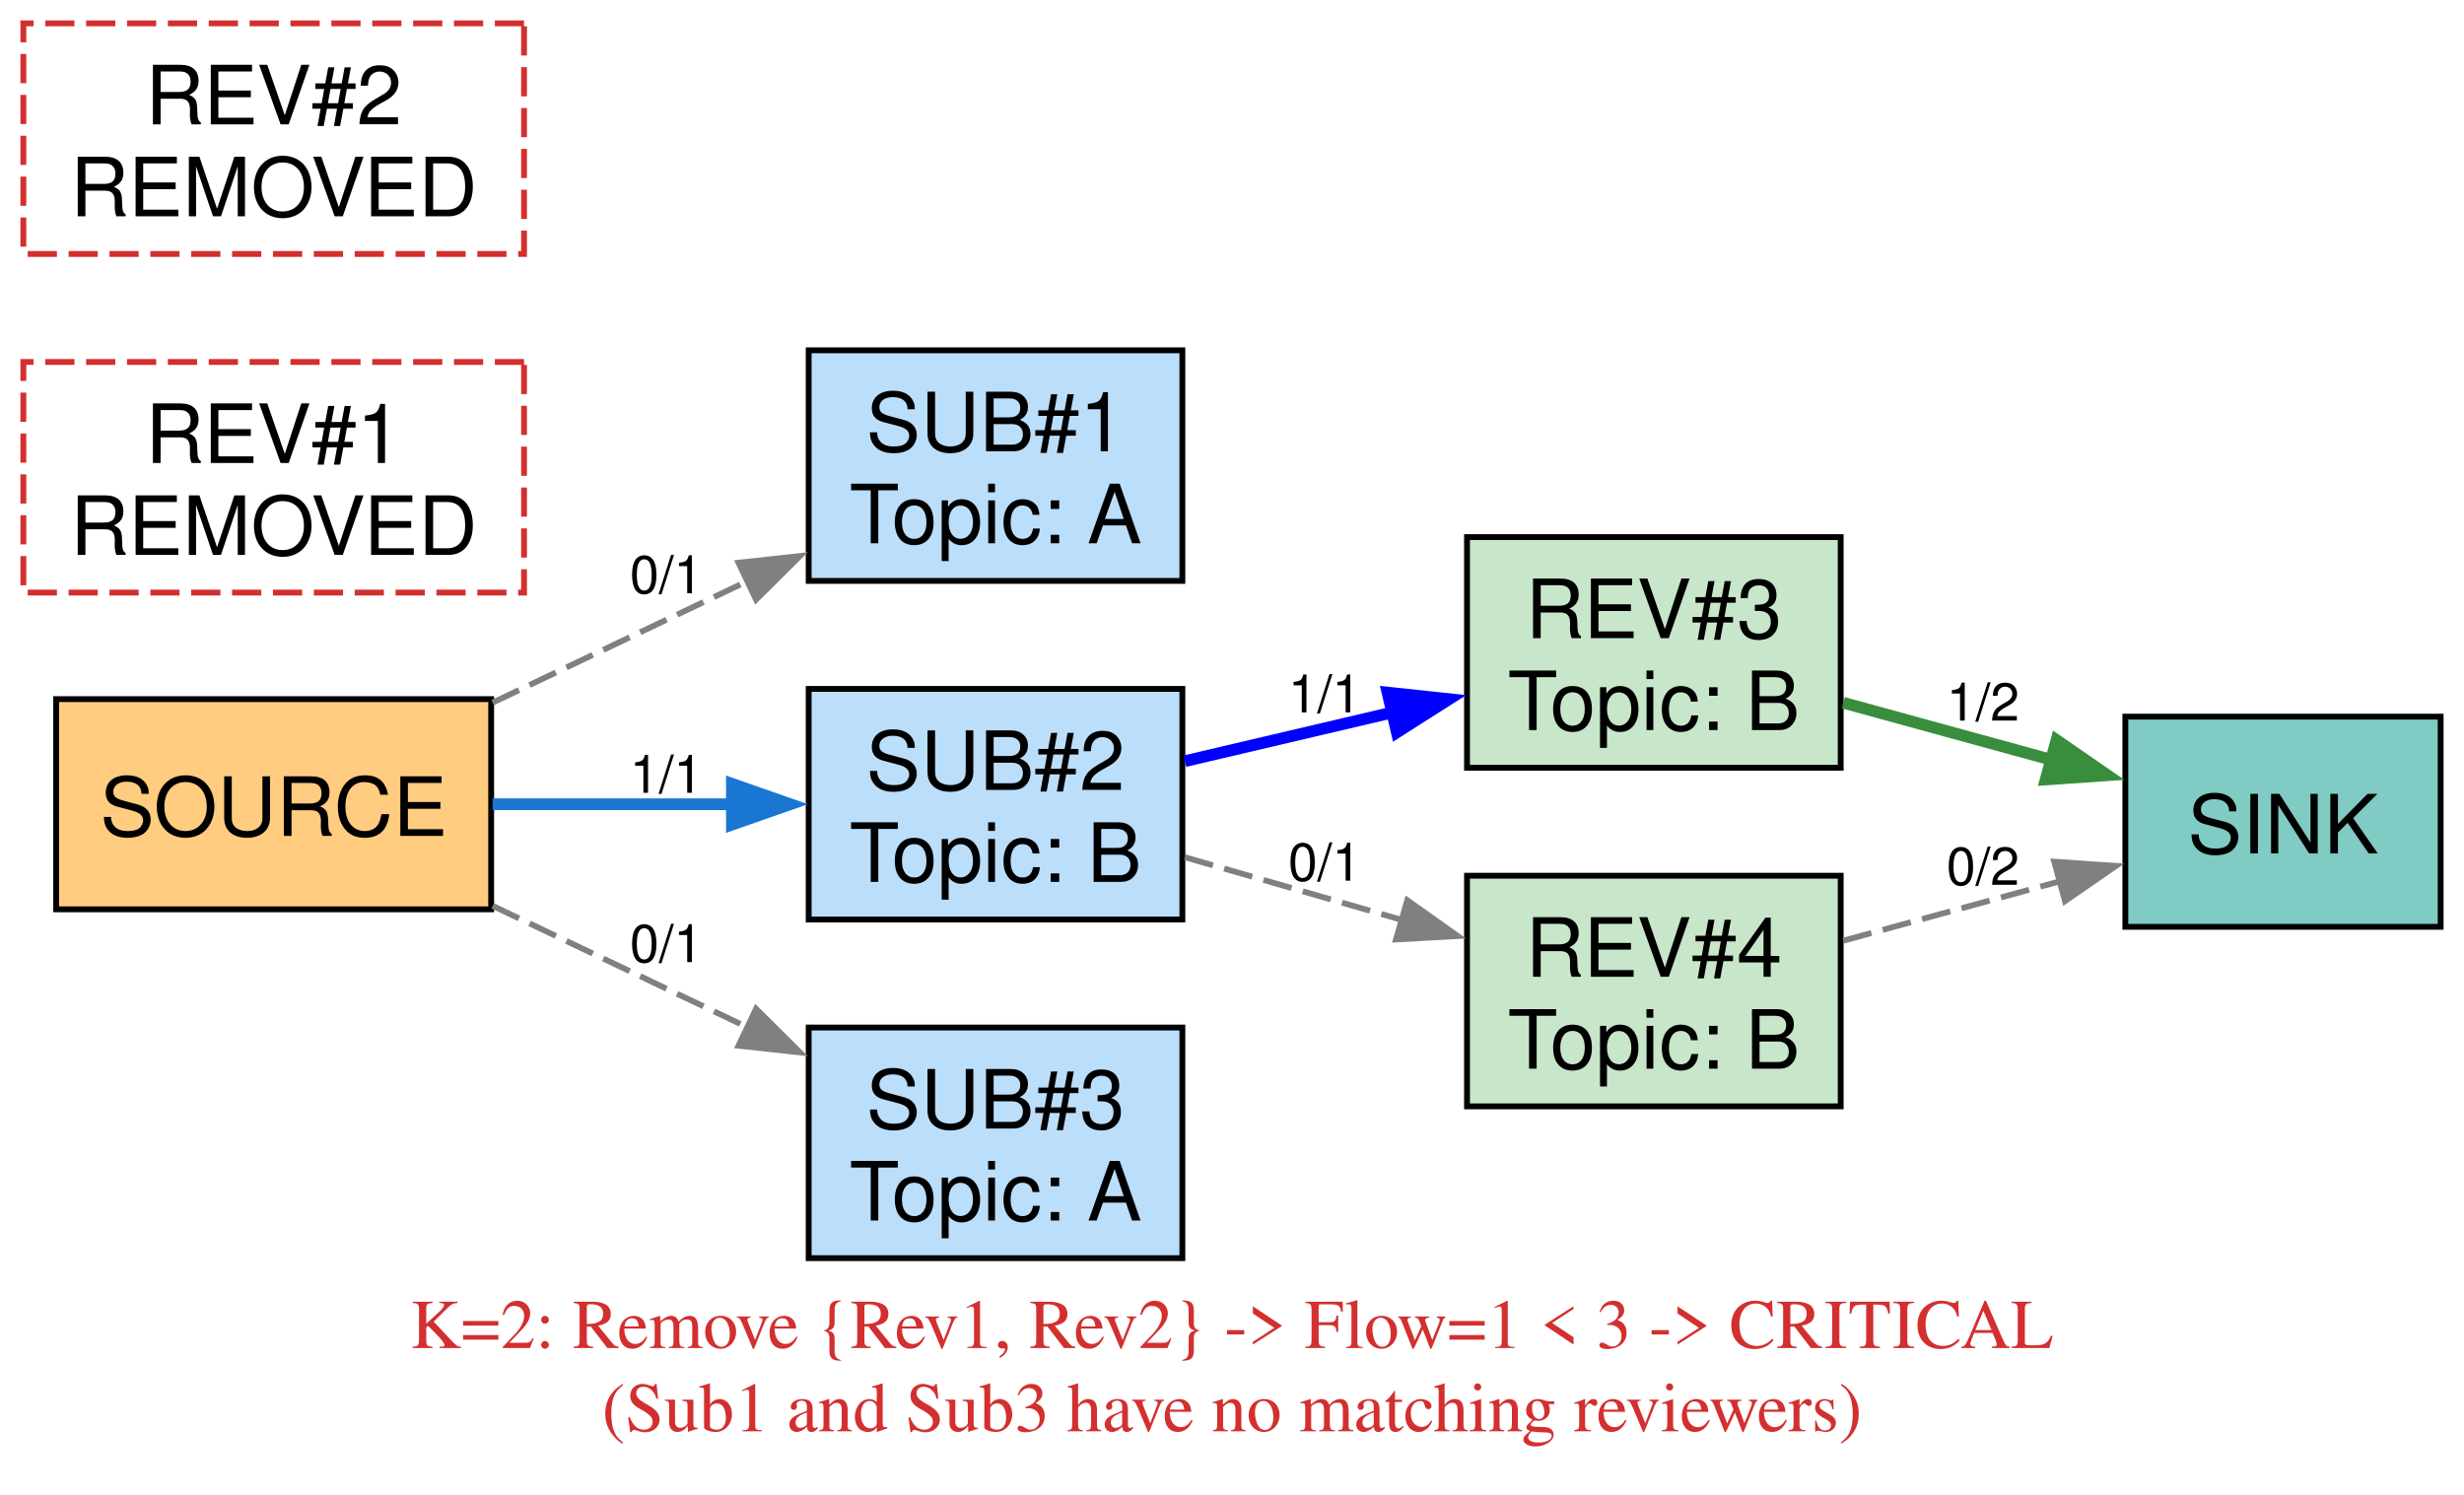
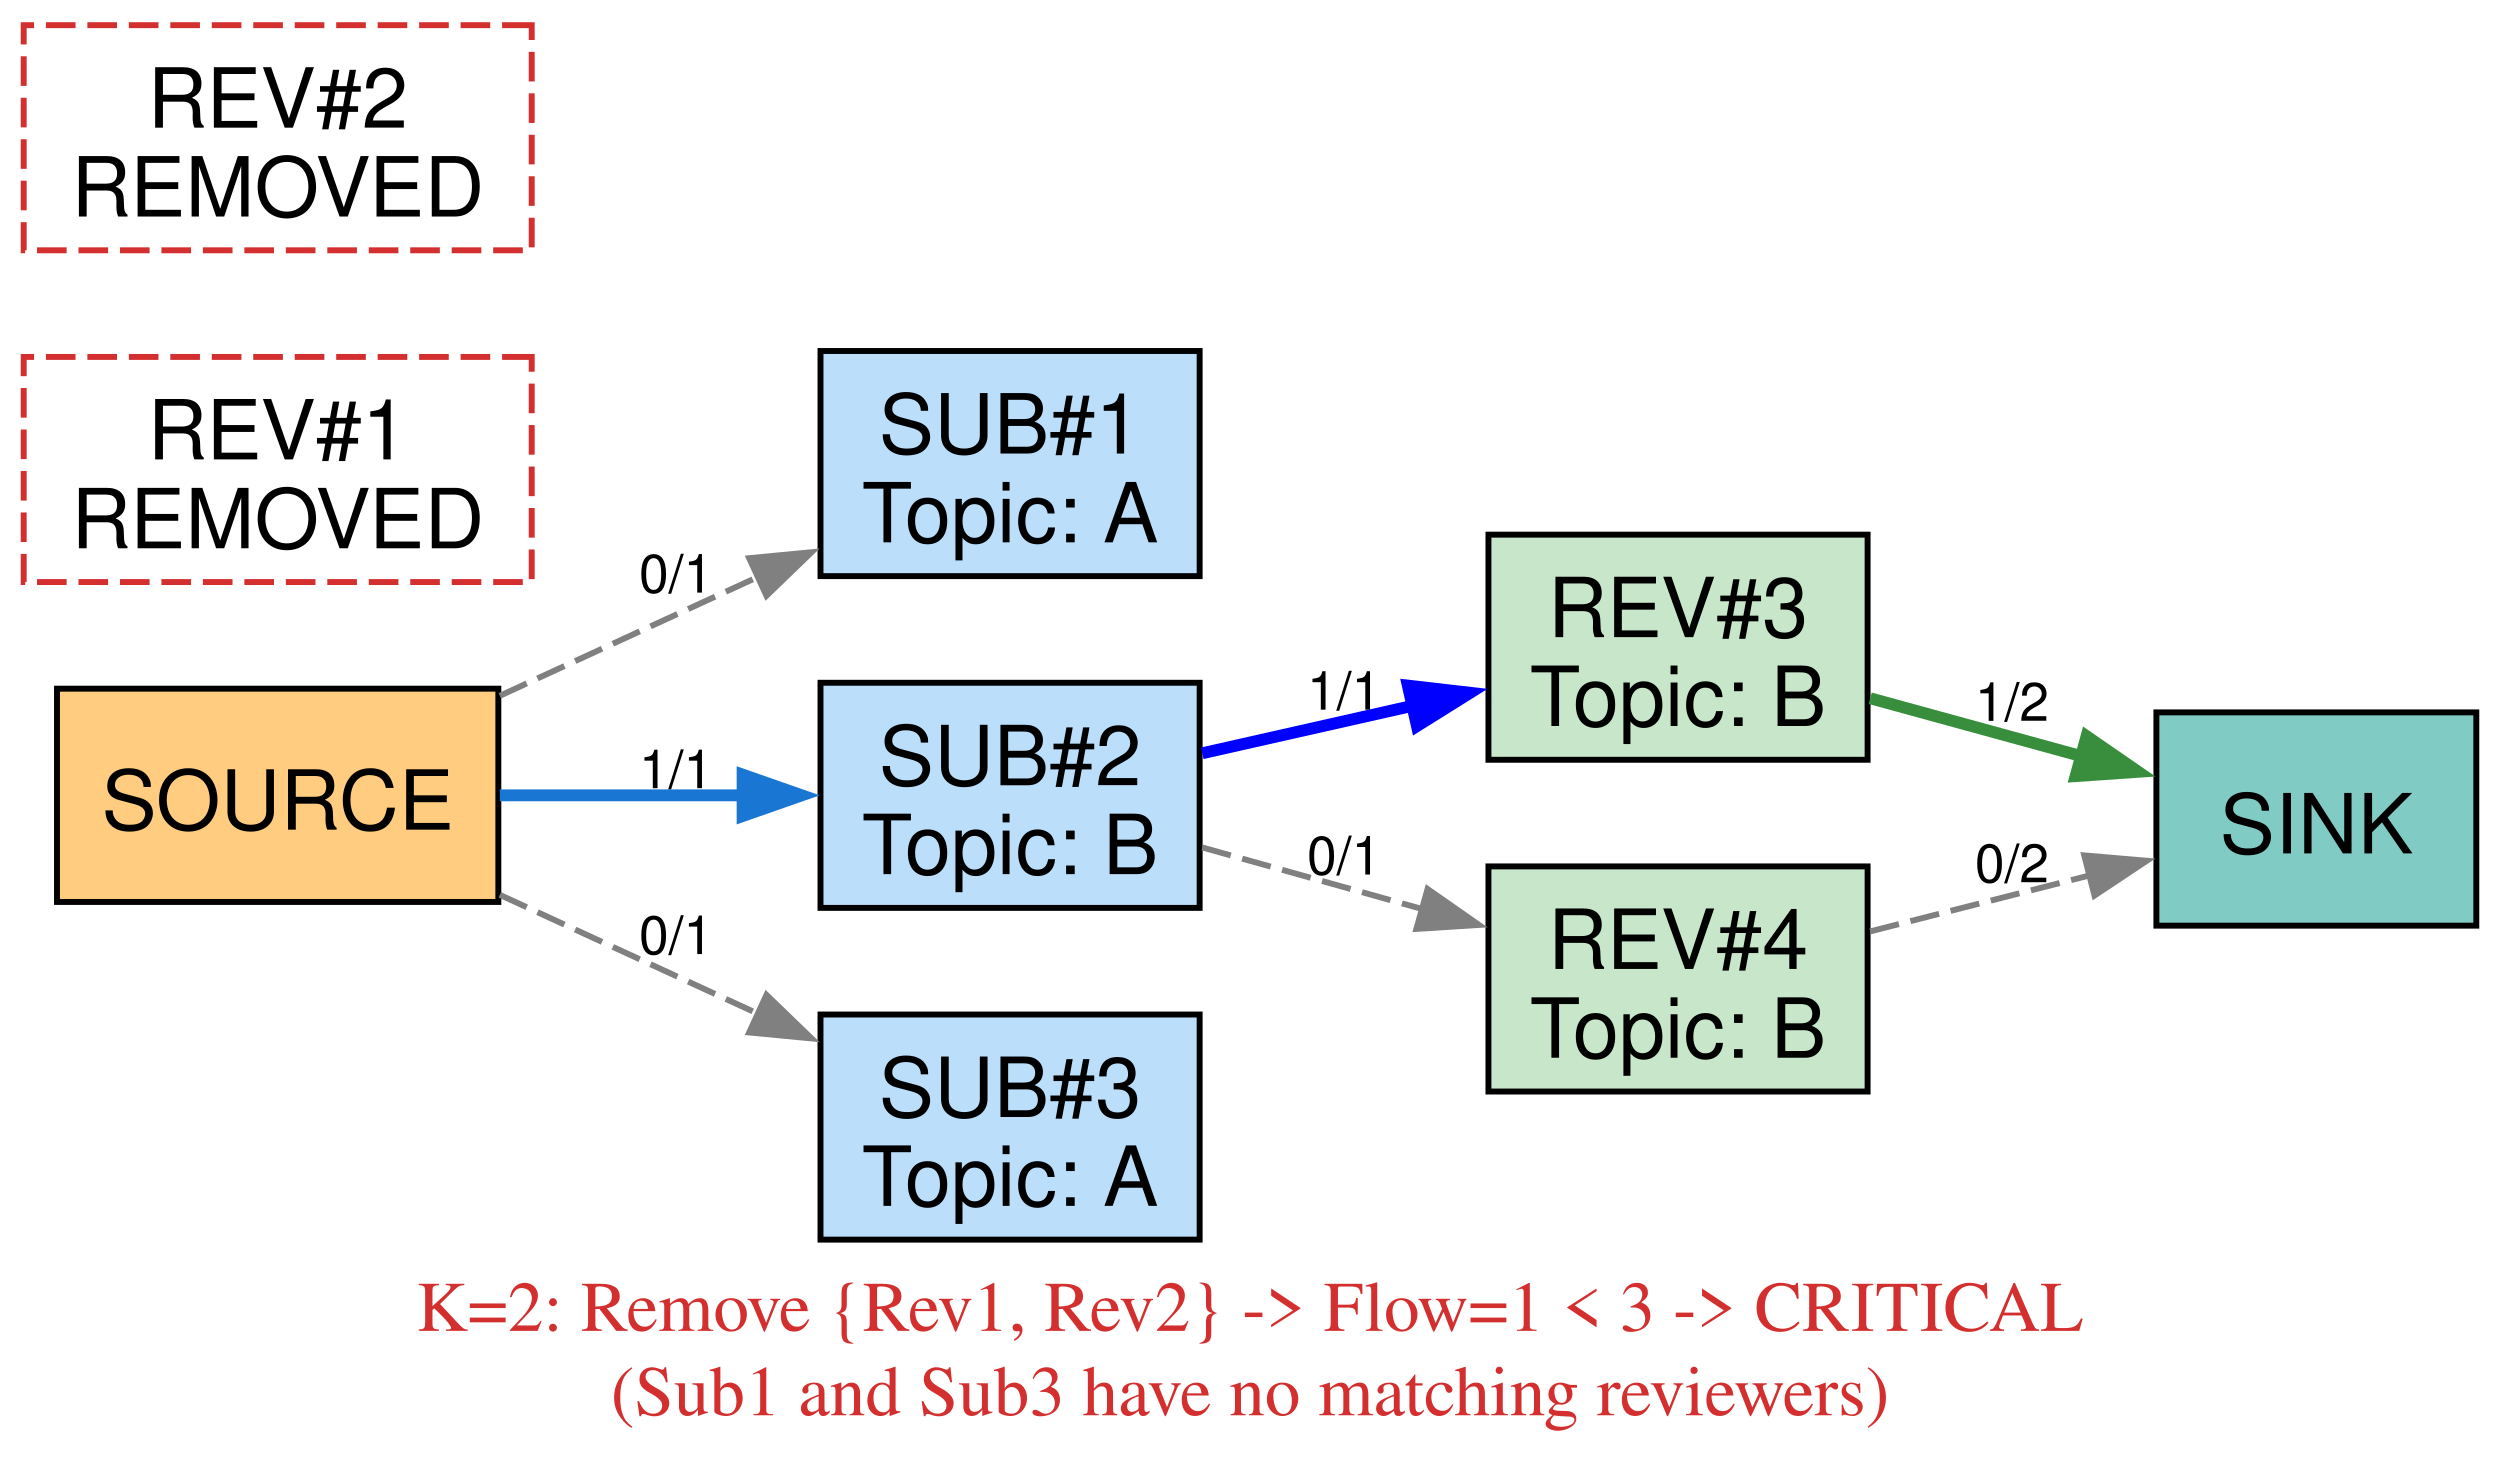
- <svg xmlns="http://www.w3.org/2000/svg" width="422pt" height="256pt" viewBox="0.00 0.00 422.00 256.00">
-   <g id="graph0" class="graph" transform="scale(1 1) rotate(0) translate(4 252)">
+ <svg xmlns="http://www.w3.org/2000/svg" width="422pt" height="250pt" viewBox="0.00 0.00 422.00 249.50">
+   <g id="graph0" class="graph" transform="scale(1 1) rotate(0) translate(4 245.5)">
    <text text-anchor="middle" x="207" y="-21.1" font-family="Times,serif" font-size="12.00" fill="#d32f2f">K=2: Remove {Rev1, Rev2} -&gt; Flow=1 &lt; 3 -&gt; CRITICAL</text>
    <text text-anchor="middle" x="207" y="-6.85" font-family="Times,serif" font-size="12.00" fill="#d32f2f">(Sub1 and Sub3 have no matching reviewers)</text>
    <g id="node1" class="node">
-       <polygon fill="#ffcc80" stroke="black" points="80.12,-132.25 5.62,-132.25 5.62,-96.25 80.12,-96.25 80.12,-132.25" />
-       <text text-anchor="middle" x="42.88" y="-108.83" font-family="Helvetica,sans-Serif" font-size="14.00">SOURCE</text>
+       <polygon fill="#ffcc80" stroke="black" points="80.12,-129.5 5.62,-129.5 5.62,-93.5 80.12,-93.5 80.12,-129.5" />
+       <text text-anchor="middle" x="42.88" y="-105.7" font-family="Helvetica,sans-Serif" font-size="14.00">SOURCE</text>
    </g>
    <g id="node3" class="node">
-       <polygon fill="#bbdefb" stroke="black" points="198.5,-192 134.5,-192 134.5,-152.5 198.5,-152.5 198.5,-192" />
-       <text text-anchor="middle" x="166.5" y="-174.7" font-family="Helvetica,sans-Serif" font-size="14.00">SUB#1</text>
-       <text text-anchor="middle" x="166.5" y="-158.95" font-family="Helvetica,sans-Serif" font-size="14.00">Topic: A</text>
+       <polygon fill="#bbdefb" stroke="black" points="198.5,-186.5 134.5,-186.5 134.5,-148.5 198.5,-148.5 198.5,-186.5" />
+       <text text-anchor="middle" x="166.5" y="-169.2" font-family="Helvetica,sans-Serif" font-size="14.00">SUB#1</text>
+       <text text-anchor="middle" x="166.5" y="-154.2" font-family="Helvetica,sans-Serif" font-size="14.00">Topic: A</text>
    </g>
    <g id="edge1" class="edge">
-       <path fill="none" stroke="gray" stroke-dasharray="5,2" d="M80.37,-131.65C94.22,-138.26 110.08,-145.82 124.34,-152.62" />
-       <polygon fill="gray" stroke="gray" points="122.48,-155.61 133.01,-156.76 125.49,-149.29 122.48,-155.61" />
-       <text text-anchor="middle" x="110.12" y="-150.39" font-family="Helvetica,sans-Serif" font-size="9.00">0/1</text>
+       <path fill="none" stroke="gray" stroke-dasharray="5,2" d="M80.37,-128.3C94.08,-134.62 109.78,-141.84 123.92,-148.36" />
+       <polygon fill="gray" stroke="gray" points="122.46,-151.53 133,-152.54 125.38,-145.18 122.46,-151.53" />
+       <text text-anchor="middle" x="110.12" y="-145.72" font-family="Helvetica,sans-Serif" font-size="9.00">0/1</text>
    </g>
    <g id="node4" class="node">
-       <polygon fill="#bbdefb" stroke="black" points="198.5,-134 134.5,-134 134.5,-94.5 198.5,-94.5 198.5,-134" />
-       <text text-anchor="middle" x="166.5" y="-116.7" font-family="Helvetica,sans-Serif" font-size="14.00">SUB#2</text>
-       <text text-anchor="middle" x="166.5" y="-100.95" font-family="Helvetica,sans-Serif" font-size="14.00">Topic: B</text>
+       <polygon fill="#bbdefb" stroke="black" points="198.5,-130.5 134.5,-130.5 134.5,-92.5 198.5,-92.5 198.5,-130.5" />
+       <text text-anchor="middle" x="166.5" y="-113.2" font-family="Helvetica,sans-Serif" font-size="14.00">SUB#2</text>
+       <text text-anchor="middle" x="166.5" y="-98.2" font-family="Helvetica,sans-Serif" font-size="14.00">Topic: B</text>
    </g>
    <g id="edge2" class="edge">
-       <path fill="none" stroke="#1976d2" stroke-width="2" d="M80.37,-114.25C93.28,-114.25 107.94,-114.25 121.41,-114.25" />
-       <polygon fill="#1976d2" stroke="#1976d2" stroke-width="2" points="121.35,-117.75 131.35,-114.25 121.35,-110.75 121.35,-117.75" />
-       <text text-anchor="middle" x="110.12" y="-116.2" font-family="Helvetica,sans-Serif" font-size="9.00">1/1</text>
+       <path fill="none" stroke="#1976d2" stroke-width="2" d="M80.37,-111.5C93.28,-111.5 107.94,-111.5 121.41,-111.5" />
+       <polygon fill="#1976d2" stroke="#1976d2" stroke-width="2" points="121.35,-115 131.35,-111.5 121.35,-108 121.35,-115" />
+       <text text-anchor="middle" x="110.12" y="-112.7" font-family="Helvetica,sans-Serif" font-size="9.00">1/1</text>
    </g>
    <g id="node5" class="node">
-       <polygon fill="#bbdefb" stroke="black" points="198.5,-76 134.5,-76 134.5,-36.5 198.5,-36.5 198.5,-76" />
-       <text text-anchor="middle" x="166.5" y="-58.7" font-family="Helvetica,sans-Serif" font-size="14.00">SUB#3</text>
-       <text text-anchor="middle" x="166.5" y="-42.95" font-family="Helvetica,sans-Serif" font-size="14.00">Topic: A</text>
+       <polygon fill="#bbdefb" stroke="black" points="198.5,-74.5 134.5,-74.5 134.5,-36.5 198.5,-36.5 198.5,-74.5" />
+       <text text-anchor="middle" x="166.5" y="-57.2" font-family="Helvetica,sans-Serif" font-size="14.00">SUB#3</text>
+       <text text-anchor="middle" x="166.5" y="-42.2" font-family="Helvetica,sans-Serif" font-size="14.00">Topic: A</text>
    </g>
    <g id="edge3" class="edge">
-       <path fill="none" stroke="gray" stroke-dasharray="5,2" d="M80.37,-96.85C94.22,-90.24 110.08,-82.68 124.34,-75.88" />
-       <polygon fill="gray" stroke="gray" points="125.49,-79.21 133.01,-71.74 122.48,-72.89 125.49,-79.21" />
-       <text text-anchor="middle" x="110.12" y="-87.2" font-family="Helvetica,sans-Serif" font-size="9.00">0/1</text>
+       <path fill="none" stroke="gray" stroke-dasharray="5,2" d="M80.37,-94.7C94.08,-88.38 109.78,-81.16 123.92,-74.64" />
+       <polygon fill="gray" stroke="gray" points="125.38,-77.82 133,-70.46 122.46,-71.47 125.38,-77.82" />
+       <text text-anchor="middle" x="110.12" y="-84.7" font-family="Helvetica,sans-Serif" font-size="9.00">0/1</text>
    </g>
    <g id="node2" class="node">
-       <polygon fill="#80cbc4" stroke="black" points="414,-129.25 360,-129.25 360,-93.25 414,-93.25 414,-129.25" />
-       <text text-anchor="middle" x="387" y="-105.83" font-family="Helvetica,sans-Serif" font-size="14.00">SINK</text>
+       <polygon fill="#80cbc4" stroke="black" points="414,-125.5 360,-125.5 360,-89.5 414,-89.5 414,-125.5" />
+       <text text-anchor="middle" x="387" y="-101.7" font-family="Helvetica,sans-Serif" font-size="14.00">SINK</text>
    </g>
    <g id="node8" class="node">
-       <polygon fill="#c8e6c9" stroke="black" points="311.25,-160 247.25,-160 247.25,-120.5 311.25,-120.5 311.25,-160" />
-       <text text-anchor="middle" x="279.25" y="-142.7" font-family="Helvetica,sans-Serif" font-size="14.00">REV#3</text>
-       <text text-anchor="middle" x="279.25" y="-126.95" font-family="Helvetica,sans-Serif" font-size="14.00">Topic: B</text>
+       <polygon fill="#c8e6c9" stroke="black" points="311.25,-155.5 247.25,-155.5 247.25,-117.5 311.25,-117.5 311.25,-155.5" />
+       <text text-anchor="middle" x="279.25" y="-138.2" font-family="Helvetica,sans-Serif" font-size="14.00">REV#3</text>
+       <text text-anchor="middle" x="279.25" y="-123.2" font-family="Helvetica,sans-Serif" font-size="14.00">Topic: B</text>
    </g>
    <g id="edge4" class="edge">
-       <path fill="none" stroke="blue" stroke-width="2" d="M198.94,-121.63C210.02,-124.23 222.69,-127.21 234.6,-130" />
-       <polygon fill="blue" stroke="blue" stroke-width="2" points="233.63,-133.37 244.17,-132.25 235.23,-126.56 233.63,-133.37" />
-       <text text-anchor="middle" x="222.88" y="-129.98" font-family="Helvetica,sans-Serif" font-size="9.00">1/1</text>
+       <path fill="none" stroke="blue" stroke-width="2" d="M198.94,-118.6C210.02,-121.1 222.69,-123.96 234.6,-126.65" />
+       <polygon fill="blue" stroke="blue" stroke-width="2" points="233.64,-130.02 244.16,-128.81 235.18,-123.19 233.64,-130.02" />
+       <text text-anchor="middle" x="222.88" y="-125.95" font-family="Helvetica,sans-Serif" font-size="9.00">1/1</text>
    </g>
    <g id="node9" class="node">
-       <polygon fill="#c8e6c9" stroke="black" points="311.25,-102 247.25,-102 247.25,-62.5 311.25,-62.5 311.25,-102" />
-       <text text-anchor="middle" x="279.25" y="-84.7" font-family="Helvetica,sans-Serif" font-size="14.00">REV#4</text>
-       <text text-anchor="middle" x="279.25" y="-68.95" font-family="Helvetica,sans-Serif" font-size="14.00">Topic: B</text>
+       <polygon fill="#c8e6c9" stroke="black" points="311.25,-99.5 247.25,-99.5 247.25,-61.5 311.25,-61.5 311.25,-99.5" />
+       <text text-anchor="middle" x="279.25" y="-82.2" font-family="Helvetica,sans-Serif" font-size="14.00">REV#4</text>
+       <text text-anchor="middle" x="279.25" y="-67.2" font-family="Helvetica,sans-Serif" font-size="14.00">Topic: B</text>
    </g>
    <g id="edge5" class="edge">
-       <path fill="none" stroke="gray" stroke-dasharray="5,2" d="M198.94,-105.17C210.5,-101.83 223.77,-97.99 236.12,-94.42" />
-       <polygon fill="gray" stroke="gray" points="237.02,-97.8 245.66,-91.67 235.08,-91.08 237.02,-97.8" />
-       <text text-anchor="middle" x="222.88" y="-101.16" font-family="Helvetica,sans-Serif" font-size="9.00">0/1</text>
+       <path fill="none" stroke="gray" stroke-dasharray="5,2" d="M198.94,-102.7C210.5,-99.47 223.77,-95.75 236.12,-92.29" />
+       <polygon fill="gray" stroke="gray" points="236.97,-95.69 245.66,-89.62 235.08,-88.95 236.97,-95.69" />
+       <text text-anchor="middle" x="222.88" y="-98.13" font-family="Helvetica,sans-Serif" font-size="9.00">0/1</text>
    </g>
    <g id="node6" class="node">
-       <polygon fill="none" stroke="#d32f2f" stroke-dasharray="5,2" points="85.75,-190 0,-190 0,-150.5 85.75,-150.5 85.75,-190" />
-       <text text-anchor="middle" x="42.88" y="-172.7" font-family="Helvetica,sans-Serif" font-size="14.00">REV#1</text>
-       <text text-anchor="middle" x="42.88" y="-156.95" font-family="Helvetica,sans-Serif" font-size="14.00">REMOVED</text>
+       <polygon fill="none" stroke="#d32f2f" stroke-dasharray="5,2" points="85.75,-185.5 0,-185.5 0,-147.5 85.75,-147.5 85.75,-185.5" />
+       <text text-anchor="middle" x="42.88" y="-168.2" font-family="Helvetica,sans-Serif" font-size="14.00">REV#1</text>
+       <text text-anchor="middle" x="42.88" y="-153.2" font-family="Helvetica,sans-Serif" font-size="14.00">REMOVED</text>
    </g>
    <g id="node7" class="node">
-       <polygon fill="none" stroke="#d32f2f" stroke-dasharray="5,2" points="85.75,-248 0,-248 0,-208.5 85.75,-208.5 85.75,-248" />
-       <text text-anchor="middle" x="42.88" y="-230.7" font-family="Helvetica,sans-Serif" font-size="14.00">REV#2</text>
-       <text text-anchor="middle" x="42.88" y="-214.95" font-family="Helvetica,sans-Serif" font-size="14.00">REMOVED</text>
+       <polygon fill="none" stroke="#d32f2f" stroke-dasharray="5,2" points="85.75,-241.5 0,-241.5 0,-203.5 85.75,-203.5 85.75,-241.5" />
+       <text text-anchor="middle" x="42.88" y="-224.2" font-family="Helvetica,sans-Serif" font-size="14.00">REV#2</text>
+       <text text-anchor="middle" x="42.88" y="-209.2" font-family="Helvetica,sans-Serif" font-size="14.00">REMOVED</text>
    </g>
    <g id="edge6" class="edge">
-       <path fill="none" stroke="#388e3c" stroke-width="2" d="M311.69,-131.63C322.96,-128.54 335.79,-125.02 347.58,-121.79" />
-       <polygon fill="#388e3c" stroke="#388e3c" stroke-width="2" points="348.21,-125.24 356.93,-119.22 346.36,-118.49 348.21,-125.24" />
-       <text text-anchor="middle" x="335.62" y="-128.57" font-family="Helvetica,sans-Serif" font-size="9.00">1/2</text>
+       <path fill="none" stroke="#388e3c" stroke-width="2" d="M311.69,-127.88C322.96,-124.79 335.79,-121.27 347.58,-118.04" />
+       <polygon fill="#388e3c" stroke="#388e3c" stroke-width="2" points="348.21,-121.49 356.93,-115.47 346.36,-114.74 348.21,-121.49" />
+       <text text-anchor="middle" x="335.62" y="-124.07" font-family="Helvetica,sans-Serif" font-size="9.00">1/2</text>
    </g>
    <g id="edge7" class="edge">
-       <path fill="none" stroke="gray" stroke-dasharray="5,2" d="M311.69,-90.87C323.44,-94.09 336.88,-97.78 349.08,-101.13" />
-       <polygon fill="gray" stroke="gray" points="347.82,-104.41 358.39,-103.68 349.67,-97.66 347.82,-104.41" />
-       <text text-anchor="middle" x="335.62" y="-100.44" font-family="Helvetica,sans-Serif" font-size="9.00">0/2</text>
+       <path fill="none" stroke="gray" stroke-dasharray="5,2" d="M311.69,-88.53C323.32,-91.5 336.61,-94.89 348.71,-97.98" />
+       <polygon fill="gray" stroke="gray" points="347.82,-101.36 358.38,-100.45 349.55,-94.58 347.82,-101.36" />
+       <text text-anchor="middle" x="335.62" y="-96.82" font-family="Helvetica,sans-Serif" font-size="9.00">0/2</text>
    </g>
  </g>
</svg>
